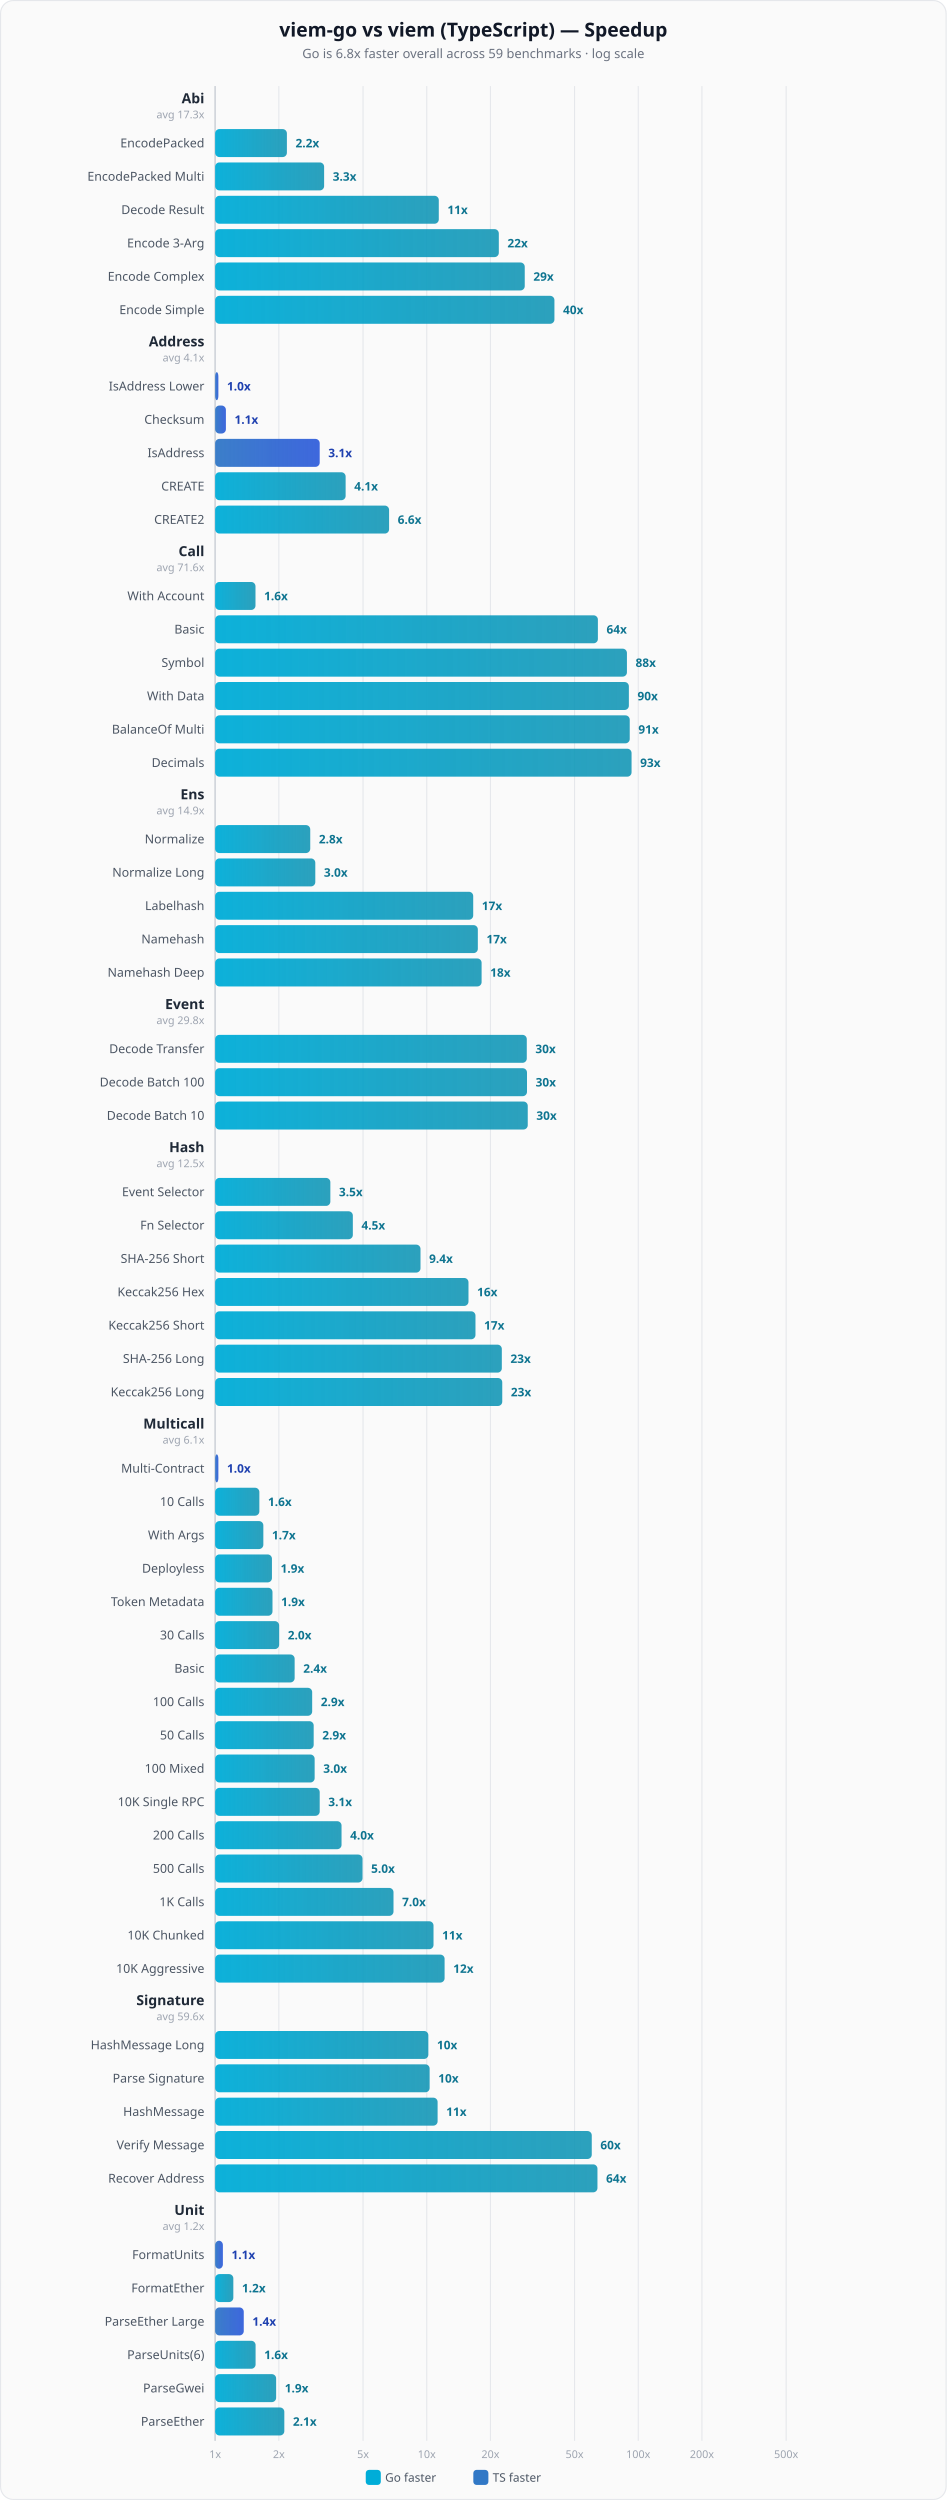
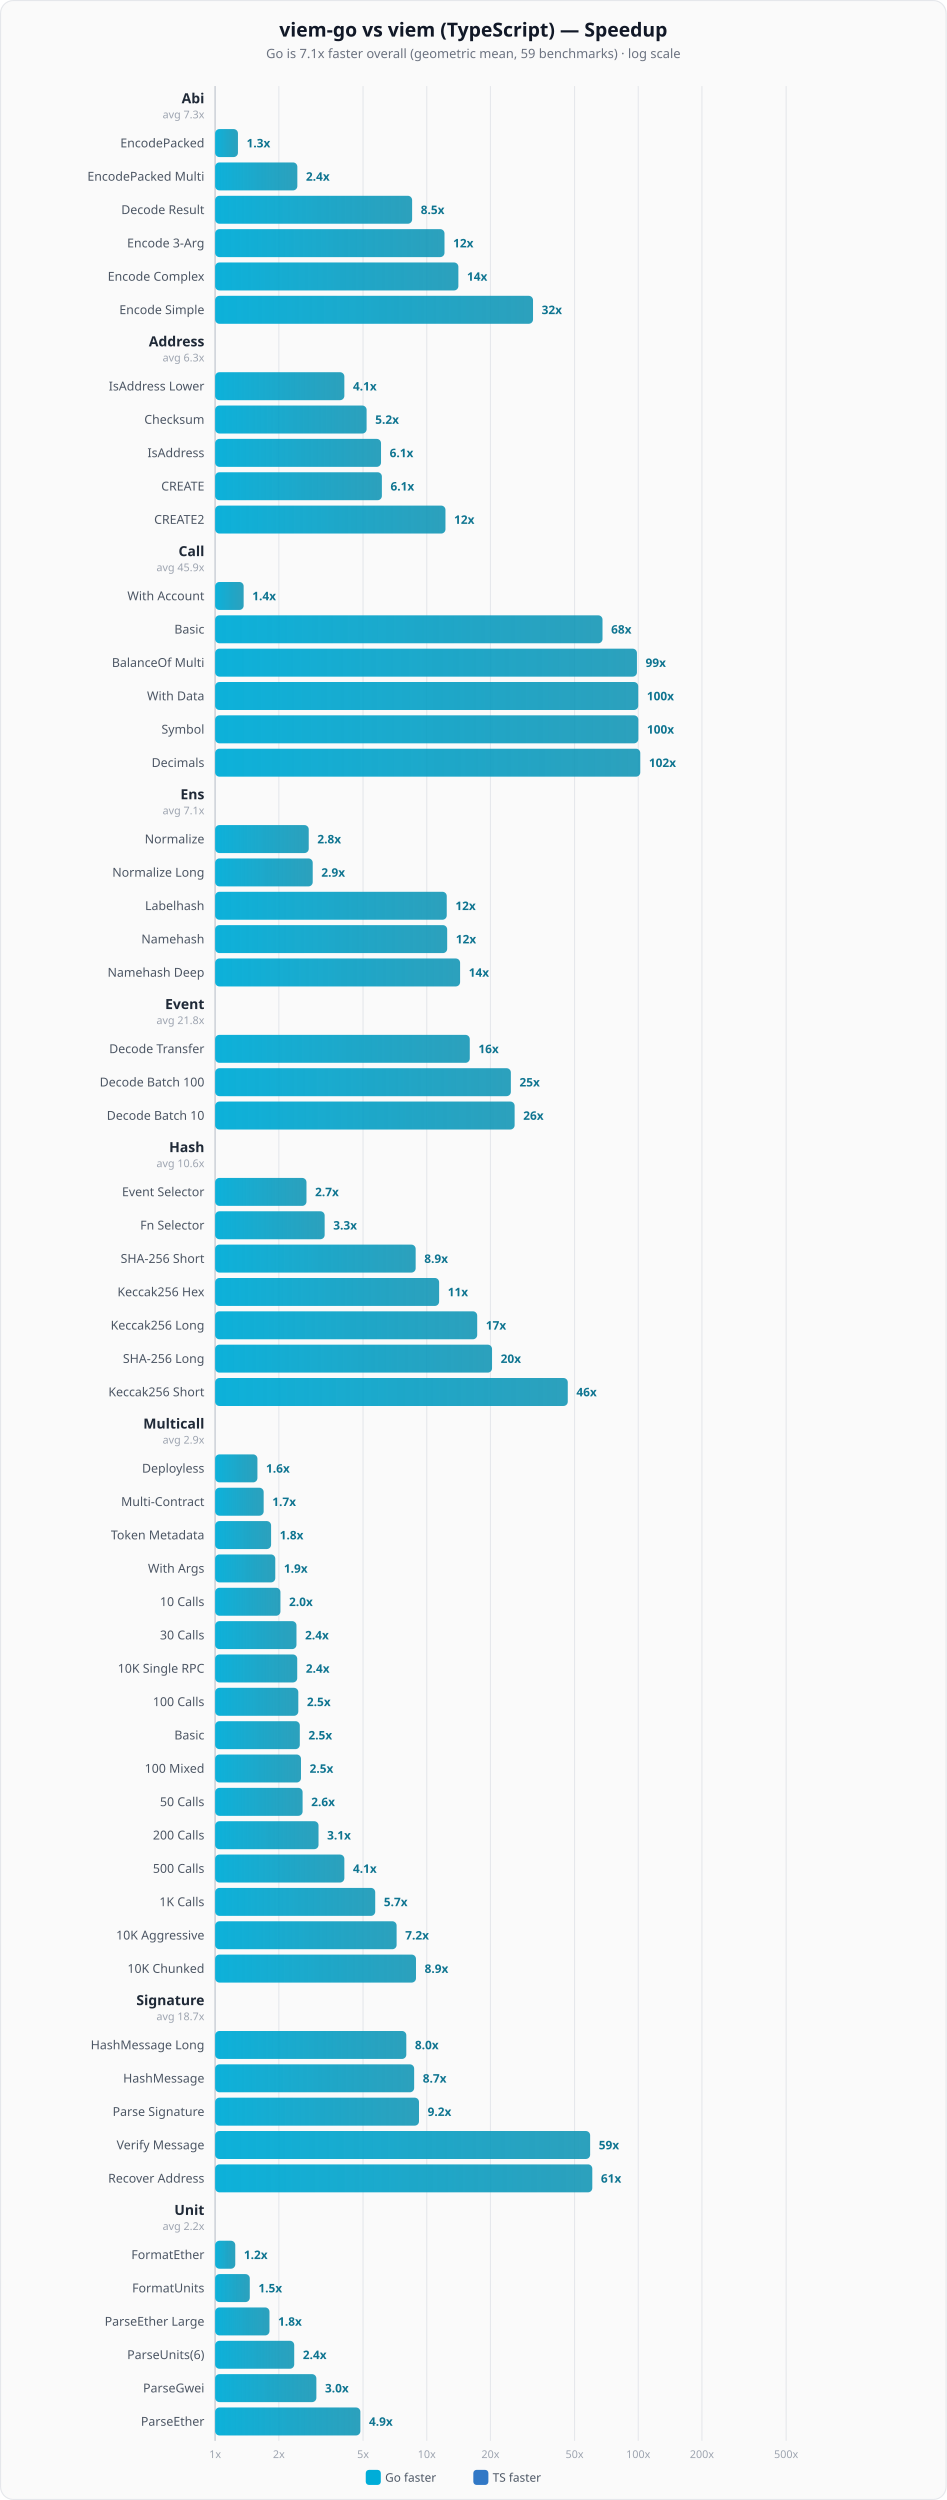
<svg xmlns="http://www.w3.org/2000/svg" width="880" height="2324" viewBox="0 0 880 2324">
  <defs>
    <linearGradient id="goGrad" x1="0" y1="0" x2="1" y2="0">
      <stop offset="0%" stop-color="#00ADD8" stop-opacity="0.95" />
      <stop offset="100%" stop-color="#0891B2" stop-opacity="0.85" />
    </linearGradient>
    <linearGradient id="tsGrad" x1="0" y1="0" x2="1" y2="0">
      <stop offset="0%" stop-color="#3178C6" stop-opacity="0.95" />
      <stop offset="100%" stop-color="#1D4ED8" stop-opacity="0.85" />
    </linearGradient>
  </defs>
  <rect width="880" height="2324" fill="#FAFAFA" rx="12" />
  <rect x=".5" y=".5" width="879" height="2323" fill="none" stroke="#E5E7EB" rx="12" />
  <text x="440" y="34" text-anchor="middle" font-family="system-ui,sans-serif" font-size="18" font-weight="700" fill="#111827">viem-go vs viem (TypeScript) — Speedup</text>
-   <text x="440" y="54" text-anchor="middle" font-family="system-ui,sans-serif" font-size="12" fill="#6B7280">Go is 6.8x faster overall across 59 benchmarks · log scale</text>
+   <text x="440" y="54" text-anchor="middle" font-family="system-ui,sans-serif" font-size="12" fill="#6B7280">Go is 7.1x faster overall (geometric mean, 59 benchmarks) · log scale</text>
  <g transform="translate(200,80)">
    <line x1="0.0" y1="0" x2="0.0" y2="2189" stroke="#E5E7EB" />
    <text x="0.0" y="2205" text-anchor="middle" font-family="system-ui,sans-serif" font-size="10" fill="#9CA3AF">1x</text>
    <line x1="59.2" y1="0" x2="59.2" y2="2189" stroke="#E5E7EB" />
    <text x="59.2" y="2205" text-anchor="middle" font-family="system-ui,sans-serif" font-size="10" fill="#9CA3AF">2x</text>
    <line x1="137.5" y1="0" x2="137.5" y2="2189" stroke="#E5E7EB" />
    <text x="137.5" y="2205" text-anchor="middle" font-family="system-ui,sans-serif" font-size="10" fill="#9CA3AF">5x</text>
    <line x1="196.7" y1="0" x2="196.7" y2="2189" stroke="#E5E7EB" />
    <text x="196.7" y="2205" text-anchor="middle" font-family="system-ui,sans-serif" font-size="10" fill="#9CA3AF">10x</text>
    <line x1="255.9" y1="0" x2="255.9" y2="2189" stroke="#E5E7EB" />
    <text x="255.9" y="2205" text-anchor="middle" font-family="system-ui,sans-serif" font-size="10" fill="#9CA3AF">20x</text>
    <line x1="334.1" y1="0" x2="334.1" y2="2189" stroke="#E5E7EB" />
    <text x="334.1" y="2205" text-anchor="middle" font-family="system-ui,sans-serif" font-size="10" fill="#9CA3AF">50x</text>
    <line x1="393.3" y1="0" x2="393.3" y2="2189" stroke="#E5E7EB" />
    <text x="393.3" y="2205" text-anchor="middle" font-family="system-ui,sans-serif" font-size="10" fill="#9CA3AF">100x</text>
    <line x1="452.5" y1="0" x2="452.5" y2="2189" stroke="#E5E7EB" />
    <text x="452.5" y="2205" text-anchor="middle" font-family="system-ui,sans-serif" font-size="10" fill="#9CA3AF">200x</text>
    <line x1="530.8" y1="0" x2="530.8" y2="2189" stroke="#E5E7EB" />
    <text x="530.8" y="2205" text-anchor="middle" font-family="system-ui,sans-serif" font-size="10" fill="#9CA3AF">500x</text>
    <line x1="0" y1="0" x2="0" y2="2189" stroke="#D1D5DB" stroke-width="1.5" />
    <text x="-10" y="16" text-anchor="end" font-family="system-ui,sans-serif" font-size="13" font-weight="700" fill="#1F2937">Abi</text>
-     <text x="-10" y="30" text-anchor="end" font-family="system-ui,sans-serif" font-size="10" fill="#9CA3AF">avg 17.3x</text>
+     <text x="-10" y="30" text-anchor="end" font-family="system-ui,sans-serif" font-size="10" fill="#9CA3AF">avg 7.3x</text>
    <text x="-10" y="57" text-anchor="end" font-family="system-ui,sans-serif" font-size="11.5" fill="#4B5563">EncodePacked</text>
-     <rect x="0" y="40" width="66.7" height="26" fill="url(#goGrad)" rx="4" />
-     <text x="74.7" y="57" font-family="system-ui,sans-serif" font-size="11" font-weight="600" fill="#0E7490">2.2x</text>
+     <rect x="0" y="40" width="21.2" height="26" fill="url(#goGrad)" rx="4" />
+     <text x="29.2" y="57" font-family="system-ui,sans-serif" font-size="11" font-weight="600" fill="#0E7490">1.3x</text>
    <text x="-10" y="88" text-anchor="end" font-family="system-ui,sans-serif" font-size="11.5" fill="#4B5563">EncodePacked Multi</text>
-     <rect x="0" y="71" width="101.3" height="26" fill="url(#goGrad)" rx="4" />
-     <text x="109.3" y="88" font-family="system-ui,sans-serif" font-size="11" font-weight="600" fill="#0E7490">3.3x</text>
+     <rect x="0" y="71" width="76.4" height="26" fill="url(#goGrad)" rx="4" />
+     <text x="84.4" y="88" font-family="system-ui,sans-serif" font-size="11" font-weight="600" fill="#0E7490">2.4x</text>
    <text x="-10" y="119" text-anchor="end" font-family="system-ui,sans-serif" font-size="11.5" fill="#4B5563">Decode Result</text>
-     <rect x="0" y="102" width="207.9" height="26" fill="url(#goGrad)" rx="4" />
-     <text x="215.9" y="119" font-family="system-ui,sans-serif" font-size="11" font-weight="600" fill="#0E7490">11x</text>
+     <rect x="0" y="102" width="183.1" height="26" fill="url(#goGrad)" rx="4" />
+     <text x="191.1" y="119" font-family="system-ui,sans-serif" font-size="11" font-weight="600" fill="#0E7490">8.5x</text>
    <text x="-10" y="150" text-anchor="end" font-family="system-ui,sans-serif" font-size="11.5" fill="#4B5563">Encode 3-Arg</text>
-     <rect x="0" y="133" width="263.7" height="26" fill="url(#goGrad)" rx="4" />
-     <text x="271.7" y="150" font-family="system-ui,sans-serif" font-size="11" font-weight="600" fill="#0E7490">22x</text>
+     <rect x="0" y="133" width="213.2" height="26" fill="url(#goGrad)" rx="4" />
+     <text x="221.2" y="150" font-family="system-ui,sans-serif" font-size="11" font-weight="600" fill="#0E7490">12x</text>
    <text x="-10" y="181" text-anchor="end" font-family="system-ui,sans-serif" font-size="11.5" fill="#4B5563">Encode Complex</text>
-     <rect x="0" y="164" width="287.8" height="26" fill="url(#goGrad)" rx="4" />
-     <text x="295.8" y="181" font-family="system-ui,sans-serif" font-size="11" font-weight="600" fill="#0E7490">29x</text>
+     <rect x="0" y="164" width="226.1" height="26" fill="url(#goGrad)" rx="4" />
+     <text x="234.1" y="181" font-family="system-ui,sans-serif" font-size="11" font-weight="600" fill="#0E7490">14x</text>
    <text x="-10" y="212" text-anchor="end" font-family="system-ui,sans-serif" font-size="11.5" fill="#4B5563">Encode Simple</text>
-     <rect x="0" y="195" width="315.4" height="26" fill="url(#goGrad)" rx="4" />
-     <text x="323.4" y="212" font-family="system-ui,sans-serif" font-size="11" font-weight="600" fill="#0E7490">40x</text>
+     <rect x="0" y="195" width="295.5" height="26" fill="url(#goGrad)" rx="4" />
+     <text x="303.5" y="212" font-family="system-ui,sans-serif" font-size="11" font-weight="600" fill="#0E7490">32x</text>
    <text x="-10" y="242" text-anchor="end" font-family="system-ui,sans-serif" font-size="13" font-weight="700" fill="#1F2937">Address</text>
-     <text x="-10" y="256" text-anchor="end" font-family="system-ui,sans-serif" font-size="10" fill="#9CA3AF">avg 4.1x</text>
+     <text x="-10" y="256" text-anchor="end" font-family="system-ui,sans-serif" font-size="10" fill="#9CA3AF">avg 6.3x</text>
    <text x="-10" y="283" text-anchor="end" font-family="system-ui,sans-serif" font-size="11.5" fill="#4B5563">IsAddress Lower</text>
-     <rect x="0" y="266" width="3.0" height="26" fill="url(#tsGrad)" rx="4" />
-     <text x="11.0" y="283" font-family="system-ui,sans-serif" font-size="11" font-weight="600" fill="#1E40AF">1.0x</text>
+     <rect x="0" y="266" width="120.1" height="26" fill="url(#goGrad)" rx="4" />
+     <text x="128.1" y="283" font-family="system-ui,sans-serif" font-size="11" font-weight="600" fill="#0E7490">4.1x</text>
    <text x="-10" y="314" text-anchor="end" font-family="system-ui,sans-serif" font-size="11.5" fill="#4B5563">Checksum</text>
-     <rect x="0" y="297" width="10.0" height="26" fill="url(#tsGrad)" rx="4" />
-     <text x="18.0" y="314" font-family="system-ui,sans-serif" font-size="11" font-weight="600" fill="#1E40AF">1.1x</text>
+     <rect x="0" y="297" width="140.8" height="26" fill="url(#goGrad)" rx="4" />
+     <text x="148.8" y="314" font-family="system-ui,sans-serif" font-size="11" font-weight="600" fill="#0E7490">5.2x</text>
    <text x="-10" y="345" text-anchor="end" font-family="system-ui,sans-serif" font-size="11.5" fill="#4B5563">IsAddress</text>
-     <rect x="0" y="328" width="97.2" height="26" fill="url(#tsGrad)" rx="4" />
-     <text x="105.2" y="345" font-family="system-ui,sans-serif" font-size="11" font-weight="600" fill="#1E40AF">3.1x</text>
+     <rect x="0" y="328" width="154.2" height="26" fill="url(#goGrad)" rx="4" />
+     <text x="162.2" y="345" font-family="system-ui,sans-serif" font-size="11" font-weight="600" fill="#0E7490">6.1x</text>
    <text x="-10" y="376" text-anchor="end" font-family="system-ui,sans-serif" font-size="11.5" fill="#4B5563">CREATE</text>
-     <rect x="0" y="359" width="121.3" height="26" fill="url(#goGrad)" rx="4" />
-     <text x="129.3" y="376" font-family="system-ui,sans-serif" font-size="11" font-weight="600" fill="#0E7490">4.1x</text>
+     <rect x="0" y="359" width="155.0" height="26" fill="url(#goGrad)" rx="4" />
+     <text x="163.0" y="376" font-family="system-ui,sans-serif" font-size="11" font-weight="600" fill="#0E7490">6.1x</text>
    <text x="-10" y="407" text-anchor="end" font-family="system-ui,sans-serif" font-size="11.5" fill="#4B5563">CREATE2</text>
-     <rect x="0" y="390" width="161.7" height="26" fill="url(#goGrad)" rx="4" />
-     <text x="169.7" y="407" font-family="system-ui,sans-serif" font-size="11" font-weight="600" fill="#0E7490">6.6x</text>
+     <rect x="0" y="390" width="214.1" height="26" fill="url(#goGrad)" rx="4" />
+     <text x="222.1" y="407" font-family="system-ui,sans-serif" font-size="11" font-weight="600" fill="#0E7490">12x</text>
    <text x="-10" y="437" text-anchor="end" font-family="system-ui,sans-serif" font-size="13" font-weight="700" fill="#1F2937">Call</text>
-     <text x="-10" y="451" text-anchor="end" font-family="system-ui,sans-serif" font-size="10" fill="#9CA3AF">avg 71.6x</text>
+     <text x="-10" y="451" text-anchor="end" font-family="system-ui,sans-serif" font-size="10" fill="#9CA3AF">avg 45.9x</text>
    <text x="-10" y="478" text-anchor="end" font-family="system-ui,sans-serif" font-size="11.5" fill="#4B5563">With Account</text>
-     <rect x="0" y="461" width="37.5" height="26" fill="url(#goGrad)" rx="4" />
-     <text x="45.5" y="478" font-family="system-ui,sans-serif" font-size="11" font-weight="600" fill="#0E7490">1.6x</text>
+     <rect x="0" y="461" width="26.5" height="26" fill="url(#goGrad)" rx="4" />
+     <text x="34.5" y="478" font-family="system-ui,sans-serif" font-size="11" font-weight="600" fill="#0E7490">1.4x</text>
    <text x="-10" y="509" text-anchor="end" font-family="system-ui,sans-serif" font-size="11.5" fill="#4B5563">Basic</text>
-     <rect x="0" y="492" width="355.8" height="26" fill="url(#goGrad)" rx="4" />
-     <text x="363.8" y="509" font-family="system-ui,sans-serif" font-size="11" font-weight="600" fill="#0E7490">64x</text>
-     <text x="-10" y="540" text-anchor="end" font-family="system-ui,sans-serif" font-size="11.5" fill="#4B5563">Symbol</text>
-     <rect x="0" y="523" width="382.8" height="26" fill="url(#goGrad)" rx="4" />
-     <text x="390.8" y="540" font-family="system-ui,sans-serif" font-size="11" font-weight="600" fill="#0E7490">88x</text>
+     <rect x="0" y="492" width="360.1" height="26" fill="url(#goGrad)" rx="4" />
+     <text x="368.1" y="509" font-family="system-ui,sans-serif" font-size="11" font-weight="600" fill="#0E7490">68x</text>
+     <text x="-10" y="540" text-anchor="end" font-family="system-ui,sans-serif" font-size="11.5" fill="#4B5563">BalanceOf Multi</text>
+     <rect x="0" y="523" width="392.1" height="26" fill="url(#goGrad)" rx="4" />
+     <text x="400.1" y="540" font-family="system-ui,sans-serif" font-size="11" font-weight="600" fill="#0E7490">99x</text>
    <text x="-10" y="571" text-anchor="end" font-family="system-ui,sans-serif" font-size="11.5" fill="#4B5563">With Data</text>
-     <rect x="0" y="554" width="384.6" height="26" fill="url(#goGrad)" rx="4" />
-     <text x="392.6" y="571" font-family="system-ui,sans-serif" font-size="11" font-weight="600" fill="#0E7490">90x</text>
-     <text x="-10" y="602" text-anchor="end" font-family="system-ui,sans-serif" font-size="11.5" fill="#4B5563">BalanceOf Multi</text>
-     <rect x="0" y="585" width="385.4" height="26" fill="url(#goGrad)" rx="4" />
-     <text x="393.4" y="602" font-family="system-ui,sans-serif" font-size="11" font-weight="600" fill="#0E7490">91x</text>
+     <rect x="0" y="554" width="393.3" height="26" fill="url(#goGrad)" rx="4" />
+     <text x="401.3" y="571" font-family="system-ui,sans-serif" font-size="11" font-weight="600" fill="#0E7490">100x</text>
+     <text x="-10" y="602" text-anchor="end" font-family="system-ui,sans-serif" font-size="11.5" fill="#4B5563">Symbol</text>
+     <rect x="0" y="585" width="393.4" height="26" fill="url(#goGrad)" rx="4" />
+     <text x="401.4" y="602" font-family="system-ui,sans-serif" font-size="11" font-weight="600" fill="#0E7490">100x</text>
    <text x="-10" y="633" text-anchor="end" font-family="system-ui,sans-serif" font-size="11.5" fill="#4B5563">Decimals</text>
-     <rect x="0" y="616" width="387.1" height="26" fill="url(#goGrad)" rx="4" />
-     <text x="395.1" y="633" font-family="system-ui,sans-serif" font-size="11" font-weight="600" fill="#0E7490">93x</text>
+     <rect x="0" y="616" width="395.2" height="26" fill="url(#goGrad)" rx="4" />
+     <text x="403.2" y="633" font-family="system-ui,sans-serif" font-size="11" font-weight="600" fill="#0E7490">102x</text>
    <text x="-10" y="663" text-anchor="end" font-family="system-ui,sans-serif" font-size="13" font-weight="700" fill="#1F2937">Ens</text>
-     <text x="-10" y="677" text-anchor="end" font-family="system-ui,sans-serif" font-size="10" fill="#9CA3AF">avg 14.9x</text>
+     <text x="-10" y="677" text-anchor="end" font-family="system-ui,sans-serif" font-size="10" fill="#9CA3AF">avg 7.1x</text>
    <text x="-10" y="704" text-anchor="end" font-family="system-ui,sans-serif" font-size="11.5" fill="#4B5563">Normalize</text>
-     <rect x="0" y="687" width="88.4" height="26" fill="url(#goGrad)" rx="4" />
-     <text x="96.4" y="704" font-family="system-ui,sans-serif" font-size="11" font-weight="600" fill="#0E7490">2.8x</text>
+     <rect x="0" y="687" width="87.0" height="26" fill="url(#goGrad)" rx="4" />
+     <text x="95.0" y="704" font-family="system-ui,sans-serif" font-size="11" font-weight="600" fill="#0E7490">2.8x</text>
    <text x="-10" y="735" text-anchor="end" font-family="system-ui,sans-serif" font-size="11.5" fill="#4B5563">Normalize Long</text>
-     <rect x="0" y="718" width="93.1" height="26" fill="url(#goGrad)" rx="4" />
-     <text x="101.1" y="735" font-family="system-ui,sans-serif" font-size="11" font-weight="600" fill="#0E7490">3.0x</text>
+     <rect x="0" y="718" width="90.7" height="26" fill="url(#goGrad)" rx="4" />
+     <text x="98.7" y="735" font-family="system-ui,sans-serif" font-size="11" font-weight="600" fill="#0E7490">2.9x</text>
    <text x="-10" y="766" text-anchor="end" font-family="system-ui,sans-serif" font-size="11.5" fill="#4B5563">Labelhash</text>
-     <rect x="0" y="749" width="239.9" height="26" fill="url(#goGrad)" rx="4" />
-     <text x="247.9" y="766" font-family="system-ui,sans-serif" font-size="11" font-weight="600" fill="#0E7490">17x</text>
+     <rect x="0" y="749" width="215.3" height="26" fill="url(#goGrad)" rx="4" />
+     <text x="223.3" y="766" font-family="system-ui,sans-serif" font-size="11" font-weight="600" fill="#0E7490">12x</text>
    <text x="-10" y="797" text-anchor="end" font-family="system-ui,sans-serif" font-size="11.5" fill="#4B5563">Namehash</text>
-     <rect x="0" y="780" width="244.2" height="26" fill="url(#goGrad)" rx="4" />
-     <text x="252.2" y="797" font-family="system-ui,sans-serif" font-size="11" font-weight="600" fill="#0E7490">17x</text>
+     <rect x="0" y="780" width="215.7" height="26" fill="url(#goGrad)" rx="4" />
+     <text x="223.7" y="797" font-family="system-ui,sans-serif" font-size="11" font-weight="600" fill="#0E7490">12x</text>
    <text x="-10" y="828" text-anchor="end" font-family="system-ui,sans-serif" font-size="11.5" fill="#4B5563">Namehash Deep</text>
-     <rect x="0" y="811" width="247.7" height="26" fill="url(#goGrad)" rx="4" />
-     <text x="255.7" y="828" font-family="system-ui,sans-serif" font-size="11" font-weight="600" fill="#0E7490">18x</text>
+     <rect x="0" y="811" width="227.7" height="26" fill="url(#goGrad)" rx="4" />
+     <text x="235.7" y="828" font-family="system-ui,sans-serif" font-size="11" font-weight="600" fill="#0E7490">14x</text>
    <text x="-10" y="858" text-anchor="end" font-family="system-ui,sans-serif" font-size="13" font-weight="700" fill="#1F2937">Event</text>
-     <text x="-10" y="872" text-anchor="end" font-family="system-ui,sans-serif" font-size="10" fill="#9CA3AF">avg 29.8x</text>
+     <text x="-10" y="872" text-anchor="end" font-family="system-ui,sans-serif" font-size="10" fill="#9CA3AF">avg 21.8x</text>
    <text x="-10" y="899" text-anchor="end" font-family="system-ui,sans-serif" font-size="11.5" fill="#4B5563">Decode Transfer</text>
-     <rect x="0" y="882" width="289.7" height="26" fill="url(#goGrad)" rx="4" />
-     <text x="297.7" y="899" font-family="system-ui,sans-serif" font-size="11" font-weight="600" fill="#0E7490">30x</text>
+     <rect x="0" y="882" width="236.7" height="26" fill="url(#goGrad)" rx="4" />
+     <text x="244.7" y="899" font-family="system-ui,sans-serif" font-size="11" font-weight="600" fill="#0E7490">16x</text>
    <text x="-10" y="930" text-anchor="end" font-family="system-ui,sans-serif" font-size="11.5" fill="#4B5563">Decode Batch 100</text>
-     <rect x="0" y="913" width="289.9" height="26" fill="url(#goGrad)" rx="4" />
-     <text x="297.9" y="930" font-family="system-ui,sans-serif" font-size="11" font-weight="600" fill="#0E7490">30x</text>
+     <rect x="0" y="913" width="274.9" height="26" fill="url(#goGrad)" rx="4" />
+     <text x="282.9" y="930" font-family="system-ui,sans-serif" font-size="11" font-weight="600" fill="#0E7490">25x</text>
    <text x="-10" y="961" text-anchor="end" font-family="system-ui,sans-serif" font-size="11.5" fill="#4B5563">Decode Batch 10</text>
-     <rect x="0" y="944" width="290.6" height="26" fill="url(#goGrad)" rx="4" />
-     <text x="298.6" y="961" font-family="system-ui,sans-serif" font-size="11" font-weight="600" fill="#0E7490">30x</text>
+     <rect x="0" y="944" width="278.4" height="26" fill="url(#goGrad)" rx="4" />
+     <text x="286.4" y="961" font-family="system-ui,sans-serif" font-size="11" font-weight="600" fill="#0E7490">26x</text>
    <text x="-10" y="991" text-anchor="end" font-family="system-ui,sans-serif" font-size="13" font-weight="700" fill="#1F2937">Hash</text>
-     <text x="-10" y="1005" text-anchor="end" font-family="system-ui,sans-serif" font-size="10" fill="#9CA3AF">avg 12.5x</text>
+     <text x="-10" y="1005" text-anchor="end" font-family="system-ui,sans-serif" font-size="10" fill="#9CA3AF">avg 10.6x</text>
    <text x="-10" y="1032" text-anchor="end" font-family="system-ui,sans-serif" font-size="11.5" fill="#4B5563">Event Selector</text>
-     <rect x="0" y="1015" width="107.1" height="26" fill="url(#goGrad)" rx="4" />
-     <text x="115.1" y="1032" font-family="system-ui,sans-serif" font-size="11" font-weight="600" fill="#0E7490">3.5x</text>
+     <rect x="0" y="1015" width="84.9" height="26" fill="url(#goGrad)" rx="4" />
+     <text x="92.9" y="1032" font-family="system-ui,sans-serif" font-size="11" font-weight="600" fill="#0E7490">2.7x</text>
    <text x="-10" y="1063" text-anchor="end" font-family="system-ui,sans-serif" font-size="11.5" fill="#4B5563">Fn Selector</text>
-     <rect x="0" y="1046" width="128.0" height="26" fill="url(#goGrad)" rx="4" />
-     <text x="136.0" y="1063" font-family="system-ui,sans-serif" font-size="11" font-weight="600" fill="#0E7490">4.5x</text>
+     <rect x="0" y="1046" width="101.8" height="26" fill="url(#goGrad)" rx="4" />
+     <text x="109.8" y="1063" font-family="system-ui,sans-serif" font-size="11" font-weight="600" fill="#0E7490">3.3x</text>
    <text x="-10" y="1094" text-anchor="end" font-family="system-ui,sans-serif" font-size="11.5" fill="#4B5563">SHA-256 Short</text>
-     <rect x="0" y="1077" width="190.9" height="26" fill="url(#goGrad)" rx="4" />
-     <text x="198.9" y="1094" font-family="system-ui,sans-serif" font-size="11" font-weight="600" fill="#0E7490">9.4x</text>
+     <rect x="0" y="1077" width="186.4" height="26" fill="url(#goGrad)" rx="4" />
+     <text x="194.4" y="1094" font-family="system-ui,sans-serif" font-size="11" font-weight="600" fill="#0E7490">8.9x</text>
    <text x="-10" y="1125" text-anchor="end" font-family="system-ui,sans-serif" font-size="11.5" fill="#4B5563">Keccak256 Hex</text>
-     <rect x="0" y="1108" width="235.5" height="26" fill="url(#goGrad)" rx="4" />
-     <text x="243.5" y="1125" font-family="system-ui,sans-serif" font-size="11" font-weight="600" fill="#0E7490">16x</text>
-     <text x="-10" y="1156" text-anchor="end" font-family="system-ui,sans-serif" font-size="11.5" fill="#4B5563">Keccak256 Short</text>
-     <rect x="0" y="1139" width="242.0" height="26" fill="url(#goGrad)" rx="4" />
-     <text x="250.0" y="1156" font-family="system-ui,sans-serif" font-size="11" font-weight="600" fill="#0E7490">17x</text>
+     <rect x="0" y="1108" width="208.2" height="26" fill="url(#goGrad)" rx="4" />
+     <text x="216.2" y="1125" font-family="system-ui,sans-serif" font-size="11" font-weight="600" fill="#0E7490">11x</text>
+     <text x="-10" y="1156" text-anchor="end" font-family="system-ui,sans-serif" font-size="11.5" fill="#4B5563">Keccak256 Long</text>
+     <rect x="0" y="1139" width="243.6" height="26" fill="url(#goGrad)" rx="4" />
+     <text x="251.6" y="1156" font-family="system-ui,sans-serif" font-size="11" font-weight="600" fill="#0E7490">17x</text>
    <text x="-10" y="1187" text-anchor="end" font-family="system-ui,sans-serif" font-size="11.5" fill="#4B5563">SHA-256 Long</text>
-     <rect x="0" y="1170" width="266.5" height="26" fill="url(#goGrad)" rx="4" />
-     <text x="274.5" y="1187" font-family="system-ui,sans-serif" font-size="11" font-weight="600" fill="#0E7490">23x</text>
-     <text x="-10" y="1218" text-anchor="end" font-family="system-ui,sans-serif" font-size="11.5" fill="#4B5563">Keccak256 Long</text>
-     <rect x="0" y="1201" width="266.9" height="26" fill="url(#goGrad)" rx="4" />
-     <text x="274.9" y="1218" font-family="system-ui,sans-serif" font-size="11" font-weight="600" fill="#0E7490">23x</text>
+     <rect x="0" y="1170" width="257.4" height="26" fill="url(#goGrad)" rx="4" />
+     <text x="265.4" y="1187" font-family="system-ui,sans-serif" font-size="11" font-weight="600" fill="#0E7490">20x</text>
+     <text x="-10" y="1218" text-anchor="end" font-family="system-ui,sans-serif" font-size="11.5" fill="#4B5563">Keccak256 Short</text>
+     <rect x="0" y="1201" width="327.8" height="26" fill="url(#goGrad)" rx="4" />
+     <text x="335.8" y="1218" font-family="system-ui,sans-serif" font-size="11" font-weight="600" fill="#0E7490">46x</text>
    <text x="-10" y="1248" text-anchor="end" font-family="system-ui,sans-serif" font-size="13" font-weight="700" fill="#1F2937">Multicall</text>
-     <text x="-10" y="1262" text-anchor="end" font-family="system-ui,sans-serif" font-size="10" fill="#9CA3AF">avg 6.1x</text>
-     <text x="-10" y="1289" text-anchor="end" font-family="system-ui,sans-serif" font-size="11.5" fill="#4B5563">Multi-Contract</text>
-     <rect x="0" y="1272" width="3.0" height="26" fill="url(#tsGrad)" rx="4" />
-     <text x="11.0" y="1289" font-family="system-ui,sans-serif" font-size="11" font-weight="600" fill="#1E40AF">1.0x</text>
-     <text x="-10" y="1320" text-anchor="end" font-family="system-ui,sans-serif" font-size="11.5" fill="#4B5563">10 Calls</text>
-     <rect x="0" y="1303" width="41.1" height="26" fill="url(#goGrad)" rx="4" />
-     <text x="49.1" y="1320" font-family="system-ui,sans-serif" font-size="11" font-weight="600" fill="#0E7490">1.6x</text>
-     <text x="-10" y="1351" text-anchor="end" font-family="system-ui,sans-serif" font-size="11.5" fill="#4B5563">With Args</text>
-     <rect x="0" y="1334" width="44.8" height="26" fill="url(#goGrad)" rx="4" />
-     <text x="52.8" y="1351" font-family="system-ui,sans-serif" font-size="11" font-weight="600" fill="#0E7490">1.7x</text>
-     <text x="-10" y="1382" text-anchor="end" font-family="system-ui,sans-serif" font-size="11.5" fill="#4B5563">Deployless</text>
-     <rect x="0" y="1365" width="52.8" height="26" fill="url(#goGrad)" rx="4" />
-     <text x="60.8" y="1382" font-family="system-ui,sans-serif" font-size="11" font-weight="600" fill="#0E7490">1.9x</text>
-     <text x="-10" y="1413" text-anchor="end" font-family="system-ui,sans-serif" font-size="11.5" fill="#4B5563">Token Metadata</text>
-     <rect x="0" y="1396" width="53.3" height="26" fill="url(#goGrad)" rx="4" />
-     <text x="61.3" y="1413" font-family="system-ui,sans-serif" font-size="11" font-weight="600" fill="#0E7490">1.9x</text>
+     <text x="-10" y="1262" text-anchor="end" font-family="system-ui,sans-serif" font-size="10" fill="#9CA3AF">avg 2.9x</text>
+     <text x="-10" y="1289" text-anchor="end" font-family="system-ui,sans-serif" font-size="11.5" fill="#4B5563">Deployless</text>
+     <rect x="0" y="1272" width="39.3" height="26" fill="url(#goGrad)" rx="4" />
+     <text x="47.3" y="1289" font-family="system-ui,sans-serif" font-size="11" font-weight="600" fill="#0E7490">1.6x</text>
+     <text x="-10" y="1320" text-anchor="end" font-family="system-ui,sans-serif" font-size="11.5" fill="#4B5563">Multi-Contract</text>
+     <rect x="0" y="1303" width="45.1" height="26" fill="url(#goGrad)" rx="4" />
+     <text x="53.1" y="1320" font-family="system-ui,sans-serif" font-size="11" font-weight="600" fill="#0E7490">1.7x</text>
+     <text x="-10" y="1351" text-anchor="end" font-family="system-ui,sans-serif" font-size="11.5" fill="#4B5563">Token Metadata</text>
+     <rect x="0" y="1334" width="52.0" height="26" fill="url(#goGrad)" rx="4" />
+     <text x="60.0" y="1351" font-family="system-ui,sans-serif" font-size="11" font-weight="600" fill="#0E7490">1.8x</text>
+     <text x="-10" y="1382" text-anchor="end" font-family="system-ui,sans-serif" font-size="11.5" fill="#4B5563">With Args</text>
+     <rect x="0" y="1365" width="55.9" height="26" fill="url(#goGrad)" rx="4" />
+     <text x="63.9" y="1382" font-family="system-ui,sans-serif" font-size="11" font-weight="600" fill="#0E7490">1.9x</text>
+     <text x="-10" y="1413" text-anchor="end" font-family="system-ui,sans-serif" font-size="11.5" fill="#4B5563">10 Calls</text>
+     <rect x="0" y="1396" width="60.7" height="26" fill="url(#goGrad)" rx="4" />
+     <text x="68.7" y="1413" font-family="system-ui,sans-serif" font-size="11" font-weight="600" fill="#0E7490">2.0x</text>
    <text x="-10" y="1444" text-anchor="end" font-family="system-ui,sans-serif" font-size="11.5" fill="#4B5563">30 Calls</text>
-     <rect x="0" y="1427" width="59.5" height="26" fill="url(#goGrad)" rx="4" />
-     <text x="67.5" y="1444" font-family="system-ui,sans-serif" font-size="11" font-weight="600" fill="#0E7490">2.0x</text>
-     <text x="-10" y="1475" text-anchor="end" font-family="system-ui,sans-serif" font-size="11.5" fill="#4B5563">Basic</text>
-     <rect x="0" y="1458" width="73.9" height="26" fill="url(#goGrad)" rx="4" />
-     <text x="81.9" y="1475" font-family="system-ui,sans-serif" font-size="11" font-weight="600" fill="#0E7490">2.4x</text>
+     <rect x="0" y="1427" width="75.6" height="26" fill="url(#goGrad)" rx="4" />
+     <text x="83.6" y="1444" font-family="system-ui,sans-serif" font-size="11" font-weight="600" fill="#0E7490">2.4x</text>
+     <text x="-10" y="1475" text-anchor="end" font-family="system-ui,sans-serif" font-size="11.5" fill="#4B5563">10K Single RPC</text>
+     <rect x="0" y="1458" width="76.3" height="26" fill="url(#goGrad)" rx="4" />
+     <text x="84.3" y="1475" font-family="system-ui,sans-serif" font-size="11" font-weight="600" fill="#0E7490">2.4x</text>
    <text x="-10" y="1506" text-anchor="end" font-family="system-ui,sans-serif" font-size="11.5" fill="#4B5563">100 Calls</text>
-     <rect x="0" y="1489" width="90.2" height="26" fill="url(#goGrad)" rx="4" />
-     <text x="98.2" y="1506" font-family="system-ui,sans-serif" font-size="11" font-weight="600" fill="#0E7490">2.9x</text>
-     <text x="-10" y="1537" text-anchor="end" font-family="system-ui,sans-serif" font-size="11.5" fill="#4B5563">50 Calls</text>
-     <rect x="0" y="1520" width="91.6" height="26" fill="url(#goGrad)" rx="4" />
-     <text x="99.6" y="1537" font-family="system-ui,sans-serif" font-size="11" font-weight="600" fill="#0E7490">2.9x</text>
+     <rect x="0" y="1489" width="77.3" height="26" fill="url(#goGrad)" rx="4" />
+     <text x="85.3" y="1506" font-family="system-ui,sans-serif" font-size="11" font-weight="600" fill="#0E7490">2.5x</text>
+     <text x="-10" y="1537" text-anchor="end" font-family="system-ui,sans-serif" font-size="11.5" fill="#4B5563">Basic</text>
+     <rect x="0" y="1520" width="78.7" height="26" fill="url(#goGrad)" rx="4" />
+     <text x="86.7" y="1537" font-family="system-ui,sans-serif" font-size="11" font-weight="600" fill="#0E7490">2.5x</text>
    <text x="-10" y="1568" text-anchor="end" font-family="system-ui,sans-serif" font-size="11.5" fill="#4B5563">100 Mixed</text>
-     <rect x="0" y="1551" width="92.5" height="26" fill="url(#goGrad)" rx="4" />
-     <text x="100.5" y="1568" font-family="system-ui,sans-serif" font-size="11" font-weight="600" fill="#0E7490">3.0x</text>
-     <text x="-10" y="1599" text-anchor="end" font-family="system-ui,sans-serif" font-size="11.5" fill="#4B5563">10K Single RPC</text>
-     <rect x="0" y="1582" width="97.2" height="26" fill="url(#goGrad)" rx="4" />
-     <text x="105.2" y="1599" font-family="system-ui,sans-serif" font-size="11" font-weight="600" fill="#0E7490">3.1x</text>
+     <rect x="0" y="1551" width="79.8" height="26" fill="url(#goGrad)" rx="4" />
+     <text x="87.8" y="1568" font-family="system-ui,sans-serif" font-size="11" font-weight="600" fill="#0E7490">2.5x</text>
+     <text x="-10" y="1599" text-anchor="end" font-family="system-ui,sans-serif" font-size="11.5" fill="#4B5563">50 Calls</text>
+     <rect x="0" y="1582" width="81.3" height="26" fill="url(#goGrad)" rx="4" />
+     <text x="89.3" y="1599" font-family="system-ui,sans-serif" font-size="11" font-weight="600" fill="#0E7490">2.6x</text>
    <text x="-10" y="1630" text-anchor="end" font-family="system-ui,sans-serif" font-size="11.5" fill="#4B5563">200 Calls</text>
-     <rect x="0" y="1613" width="117.5" height="26" fill="url(#goGrad)" rx="4" />
-     <text x="125.5" y="1630" font-family="system-ui,sans-serif" font-size="11" font-weight="600" fill="#0E7490">4.0x</text>
+     <rect x="0" y="1613" width="96.1" height="26" fill="url(#goGrad)" rx="4" />
+     <text x="104.1" y="1630" font-family="system-ui,sans-serif" font-size="11" font-weight="600" fill="#0E7490">3.1x</text>
    <text x="-10" y="1661" text-anchor="end" font-family="system-ui,sans-serif" font-size="11.5" fill="#4B5563">500 Calls</text>
-     <rect x="0" y="1644" width="137.0" height="26" fill="url(#goGrad)" rx="4" />
-     <text x="145.0" y="1661" font-family="system-ui,sans-serif" font-size="11" font-weight="600" fill="#0E7490">5.0x</text>
+     <rect x="0" y="1644" width="120.1" height="26" fill="url(#goGrad)" rx="4" />
+     <text x="128.1" y="1661" font-family="system-ui,sans-serif" font-size="11" font-weight="600" fill="#0E7490">4.1x</text>
    <text x="-10" y="1692" text-anchor="end" font-family="system-ui,sans-serif" font-size="11.5" fill="#4B5563">1K Calls</text>
-     <rect x="0" y="1675" width="165.8" height="26" fill="url(#goGrad)" rx="4" />
-     <text x="173.8" y="1692" font-family="system-ui,sans-serif" font-size="11" font-weight="600" fill="#0E7490">7.0x</text>
-     <text x="-10" y="1723" text-anchor="end" font-family="system-ui,sans-serif" font-size="11.5" fill="#4B5563">10K Chunked</text>
-     <rect x="0" y="1706" width="203.0" height="26" fill="url(#goGrad)" rx="4" />
-     <text x="211.0" y="1723" font-family="system-ui,sans-serif" font-size="11" font-weight="600" fill="#0E7490">11x</text>
-     <text x="-10" y="1754" text-anchor="end" font-family="system-ui,sans-serif" font-size="11.5" fill="#4B5563">10K Aggressive</text>
-     <rect x="0" y="1737" width="213.3" height="26" fill="url(#goGrad)" rx="4" />
-     <text x="221.3" y="1754" font-family="system-ui,sans-serif" font-size="11" font-weight="600" fill="#0E7490">12x</text>
+     <rect x="0" y="1675" width="148.8" height="26" fill="url(#goGrad)" rx="4" />
+     <text x="156.8" y="1692" font-family="system-ui,sans-serif" font-size="11" font-weight="600" fill="#0E7490">5.7x</text>
+     <text x="-10" y="1723" text-anchor="end" font-family="system-ui,sans-serif" font-size="11.5" fill="#4B5563">10K Aggressive</text>
+     <rect x="0" y="1706" width="168.7" height="26" fill="url(#goGrad)" rx="4" />
+     <text x="176.7" y="1723" font-family="system-ui,sans-serif" font-size="11" font-weight="600" fill="#0E7490">7.2x</text>
+     <text x="-10" y="1754" text-anchor="end" font-family="system-ui,sans-serif" font-size="11.5" fill="#4B5563">10K Chunked</text>
+     <rect x="0" y="1737" width="186.7" height="26" fill="url(#goGrad)" rx="4" />
+     <text x="194.7" y="1754" font-family="system-ui,sans-serif" font-size="11" font-weight="600" fill="#0E7490">8.9x</text>
    <text x="-10" y="1784" text-anchor="end" font-family="system-ui,sans-serif" font-size="13" font-weight="700" fill="#1F2937">Signature</text>
-     <text x="-10" y="1798" text-anchor="end" font-family="system-ui,sans-serif" font-size="10" fill="#9CA3AF">avg 59.6x</text>
+     <text x="-10" y="1798" text-anchor="end" font-family="system-ui,sans-serif" font-size="10" fill="#9CA3AF">avg 18.7x</text>
    <text x="-10" y="1825" text-anchor="end" font-family="system-ui,sans-serif" font-size="11.5" fill="#4B5563">HashMessage Long</text>
-     <rect x="0" y="1808" width="198.2" height="26" fill="url(#goGrad)" rx="4" />
-     <text x="206.2" y="1825" font-family="system-ui,sans-serif" font-size="11" font-weight="600" fill="#0E7490">10x</text>
-     <text x="-10" y="1856" text-anchor="end" font-family="system-ui,sans-serif" font-size="11.5" fill="#4B5563">Parse Signature</text>
-     <rect x="0" y="1839" width="199.4" height="26" fill="url(#goGrad)" rx="4" />
-     <text x="207.4" y="1856" font-family="system-ui,sans-serif" font-size="11" font-weight="600" fill="#0E7490">10x</text>
-     <text x="-10" y="1887" text-anchor="end" font-family="system-ui,sans-serif" font-size="11.5" fill="#4B5563">HashMessage</text>
-     <rect x="0" y="1870" width="206.8" height="26" fill="url(#goGrad)" rx="4" />
-     <text x="214.8" y="1887" font-family="system-ui,sans-serif" font-size="11" font-weight="600" fill="#0E7490">11x</text>
+     <rect x="0" y="1808" width="177.7" height="26" fill="url(#goGrad)" rx="4" />
+     <text x="185.7" y="1825" font-family="system-ui,sans-serif" font-size="11" font-weight="600" fill="#0E7490">8.0x</text>
+     <text x="-10" y="1856" text-anchor="end" font-family="system-ui,sans-serif" font-size="11.5" fill="#4B5563">HashMessage</text>
+     <rect x="0" y="1839" width="185.0" height="26" fill="url(#goGrad)" rx="4" />
+     <text x="193.0" y="1856" font-family="system-ui,sans-serif" font-size="11" font-weight="600" fill="#0E7490">8.7x</text>
+     <text x="-10" y="1887" text-anchor="end" font-family="system-ui,sans-serif" font-size="11.5" fill="#4B5563">Parse Signature</text>
+     <rect x="0" y="1870" width="189.5" height="26" fill="url(#goGrad)" rx="4" />
+     <text x="197.5" y="1887" font-family="system-ui,sans-serif" font-size="11" font-weight="600" fill="#0E7490">9.2x</text>
    <text x="-10" y="1918" text-anchor="end" font-family="system-ui,sans-serif" font-size="11.5" fill="#4B5563">Verify Message</text>
-     <rect x="0" y="1901" width="350.1" height="26" fill="url(#goGrad)" rx="4" />
-     <text x="358.1" y="1918" font-family="system-ui,sans-serif" font-size="11" font-weight="600" fill="#0E7490">60x</text>
+     <rect x="0" y="1901" width="348.6" height="26" fill="url(#goGrad)" rx="4" />
+     <text x="356.6" y="1918" font-family="system-ui,sans-serif" font-size="11" font-weight="600" fill="#0E7490">59x</text>
    <text x="-10" y="1949" text-anchor="end" font-family="system-ui,sans-serif" font-size="11.5" fill="#4B5563">Recover Address</text>
-     <rect x="0" y="1932" width="355.4" height="26" fill="url(#goGrad)" rx="4" />
-     <text x="363.4" y="1949" font-family="system-ui,sans-serif" font-size="11" font-weight="600" fill="#0E7490">64x</text>
+     <rect x="0" y="1932" width="350.6" height="26" fill="url(#goGrad)" rx="4" />
+     <text x="358.6" y="1949" font-family="system-ui,sans-serif" font-size="11" font-weight="600" fill="#0E7490">61x</text>
    <text x="-10" y="1979" text-anchor="end" font-family="system-ui,sans-serif" font-size="13" font-weight="700" fill="#1F2937">Unit</text>
-     <text x="-10" y="1993" text-anchor="end" font-family="system-ui,sans-serif" font-size="10" fill="#9CA3AF">avg 1.2x</text>
-     <text x="-10" y="2020" text-anchor="end" font-family="system-ui,sans-serif" font-size="11.5" fill="#4B5563">FormatUnits</text>
-     <rect x="0" y="2003" width="7.2" height="26" fill="url(#tsGrad)" rx="4" />
-     <text x="15.2" y="2020" font-family="system-ui,sans-serif" font-size="11" font-weight="600" fill="#1E40AF">1.1x</text>
-     <text x="-10" y="2051" text-anchor="end" font-family="system-ui,sans-serif" font-size="11.5" fill="#4B5563">FormatEther</text>
-     <rect x="0" y="2034" width="16.9" height="26" fill="url(#goGrad)" rx="4" />
-     <text x="24.9" y="2051" font-family="system-ui,sans-serif" font-size="11" font-weight="600" fill="#0E7490">1.2x</text>
+     <text x="-10" y="1993" text-anchor="end" font-family="system-ui,sans-serif" font-size="10" fill="#9CA3AF">avg 2.2x</text>
+     <text x="-10" y="2020" text-anchor="end" font-family="system-ui,sans-serif" font-size="11.5" fill="#4B5563">FormatEther</text>
+     <rect x="0" y="2003" width="18.7" height="26" fill="url(#goGrad)" rx="4" />
+     <text x="26.7" y="2020" font-family="system-ui,sans-serif" font-size="11" font-weight="600" fill="#0E7490">1.2x</text>
+     <text x="-10" y="2051" text-anchor="end" font-family="system-ui,sans-serif" font-size="11.5" fill="#4B5563">FormatUnits</text>
+     <rect x="0" y="2034" width="32.2" height="26" fill="url(#goGrad)" rx="4" />
+     <text x="40.2" y="2051" font-family="system-ui,sans-serif" font-size="11" font-weight="600" fill="#0E7490">1.5x</text>
    <text x="-10" y="2082" text-anchor="end" font-family="system-ui,sans-serif" font-size="11.5" fill="#4B5563">ParseEther Large</text>
-     <rect x="0" y="2065" width="26.6" height="26" fill="url(#tsGrad)" rx="4" />
-     <text x="34.6" y="2082" font-family="system-ui,sans-serif" font-size="11" font-weight="600" fill="#1E40AF">1.4x</text>
+     <rect x="0" y="2065" width="50.5" height="26" fill="url(#goGrad)" rx="4" />
+     <text x="58.5" y="2082" font-family="system-ui,sans-serif" font-size="11" font-weight="600" fill="#0E7490">1.8x</text>
    <text x="-10" y="2113" text-anchor="end" font-family="system-ui,sans-serif" font-size="11.5" fill="#4B5563">ParseUnits(6)</text>
-     <rect x="0" y="2096" width="37.6" height="26" fill="url(#goGrad)" rx="4" />
-     <text x="45.6" y="2113" font-family="system-ui,sans-serif" font-size="11" font-weight="600" fill="#0E7490">1.6x</text>
+     <rect x="0" y="2096" width="73.5" height="26" fill="url(#goGrad)" rx="4" />
+     <text x="81.5" y="2113" font-family="system-ui,sans-serif" font-size="11" font-weight="600" fill="#0E7490">2.4x</text>
    <text x="-10" y="2144" text-anchor="end" font-family="system-ui,sans-serif" font-size="11.5" fill="#4B5563">ParseGwei</text>
-     <rect x="0" y="2127" width="56.7" height="26" fill="url(#goGrad)" rx="4" />
-     <text x="64.7" y="2144" font-family="system-ui,sans-serif" font-size="11" font-weight="600" fill="#0E7490">1.9x</text>
+     <rect x="0" y="2127" width="94.1" height="26" fill="url(#goGrad)" rx="4" />
+     <text x="102.1" y="2144" font-family="system-ui,sans-serif" font-size="11" font-weight="600" fill="#0E7490">3.0x</text>
    <text x="-10" y="2175" text-anchor="end" font-family="system-ui,sans-serif" font-size="11.5" fill="#4B5563">ParseEther</text>
-     <rect x="0" y="2158" width="64.3" height="26" fill="url(#goGrad)" rx="4" />
-     <text x="72.3" y="2175" font-family="system-ui,sans-serif" font-size="11" font-weight="600" fill="#0E7490">2.1x</text>
+     <rect x="0" y="2158" width="135.0" height="26" fill="url(#goGrad)" rx="4" />
+     <text x="143.0" y="2175" font-family="system-ui,sans-serif" font-size="11" font-weight="600" fill="#0E7490">4.9x</text>
  </g>
  <g transform="translate(340,2296)">
    <rect width="14" height="14" fill="#00ADD8" rx="3" />
    <text x="18" y="11" font-family="system-ui,sans-serif" font-size="11" fill="#4B5563">Go faster</text>
    <rect x="100" width="14" height="14" fill="#3178C6" rx="3" />
    <text x="118" y="11" font-family="system-ui,sans-serif" font-size="11" fill="#4B5563">TS faster</text>
  </g>
</svg>
